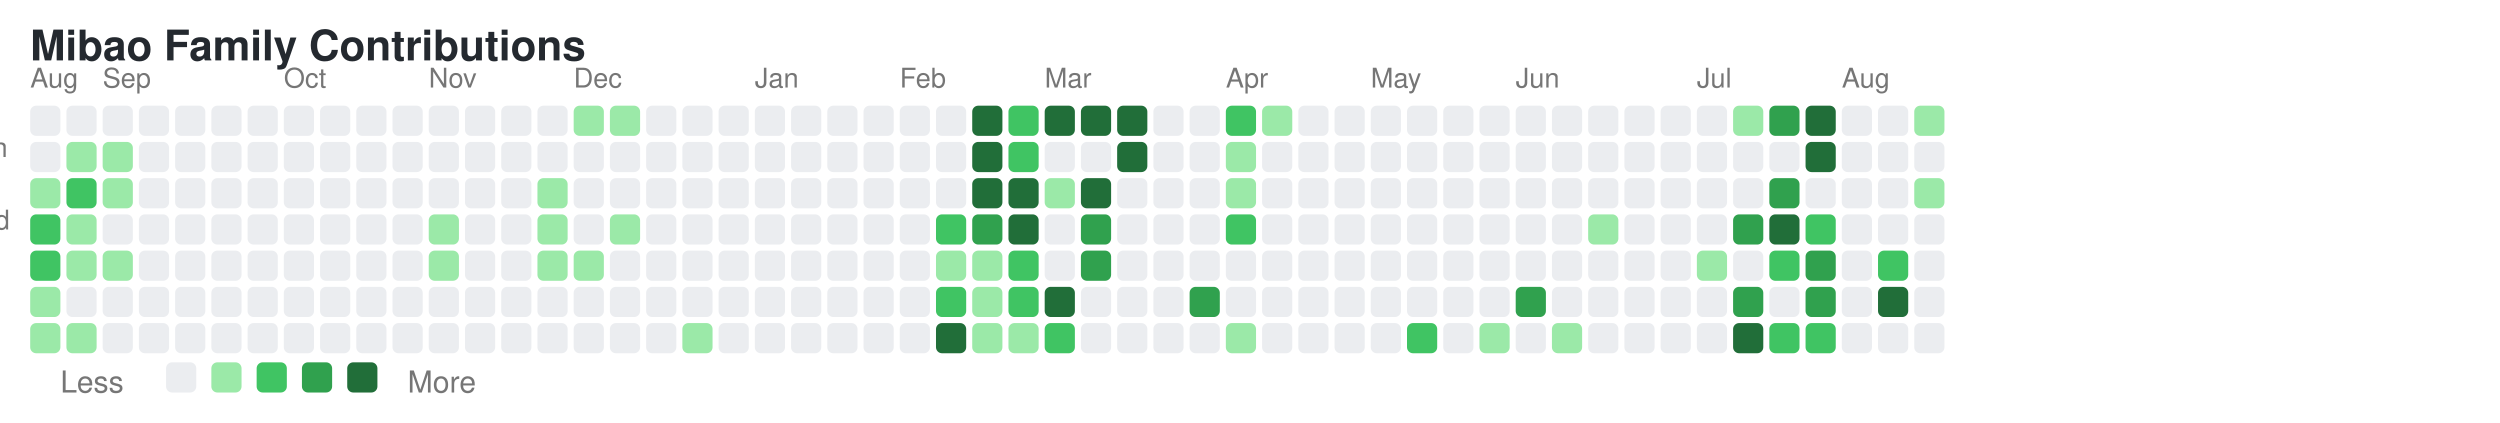
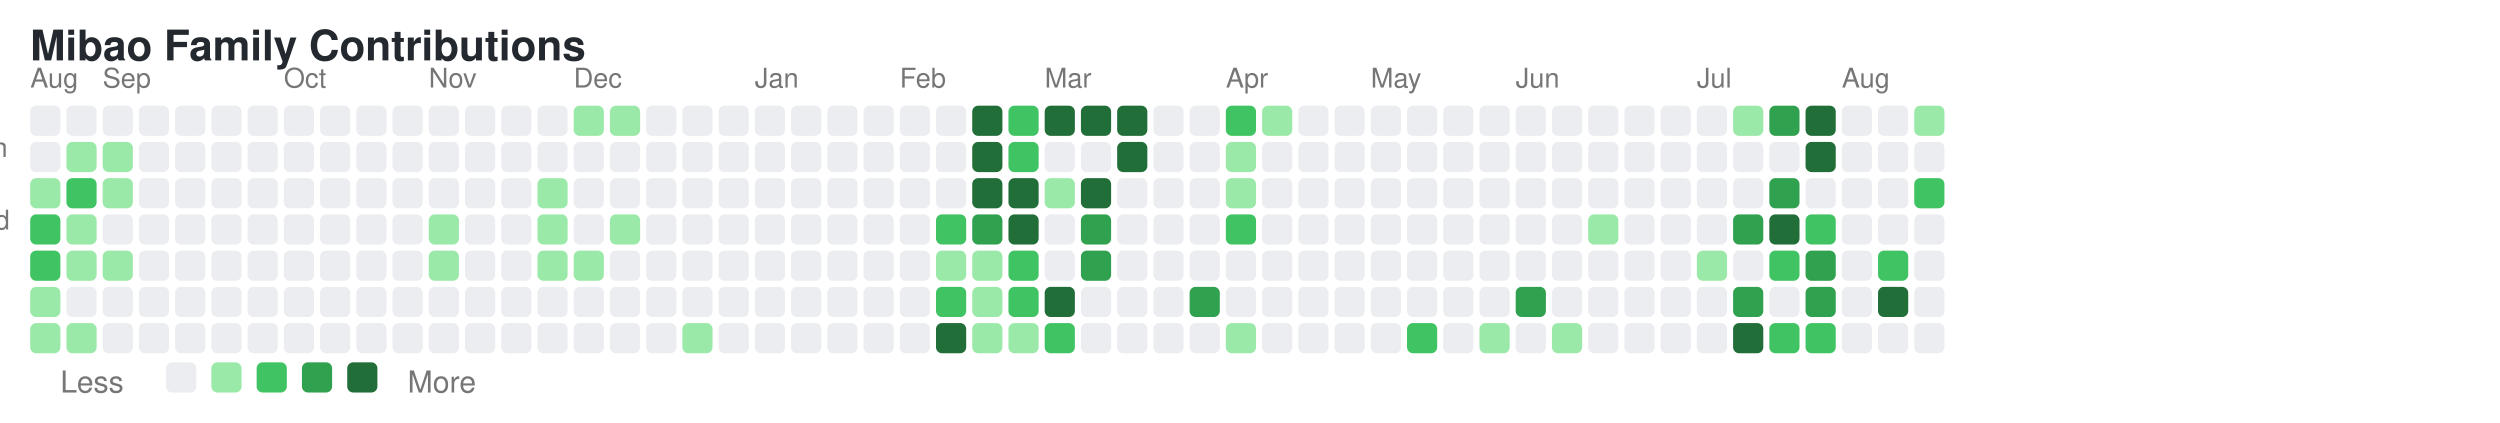
<svg xmlns="http://www.w3.org/2000/svg" width="828" height="140">
  <text x="10" y="20" font-family="-apple-system, BlinkMacSystemFont, Segoe UI, Helvetica, Arial, sans-serif" font-size="14" font-weight="600" fill="#24292f">Mibao Family Contributions</text>
  <g transform="translate(10, 35)">
    <text x="0" y="-6" font-family="-apple-system, BlinkMacSystemFont, Segoe UI, Helvetica, Arial, sans-serif" font-size="9" fill="#767676">Aug</text>
    <text x="24" y="-6" font-family="-apple-system, BlinkMacSystemFont, Segoe UI, Helvetica, Arial, sans-serif" font-size="9" fill="#767676">Sep</text>
    <text x="84" y="-6" font-family="-apple-system, BlinkMacSystemFont, Segoe UI, Helvetica, Arial, sans-serif" font-size="9" fill="#767676">Oct</text>
    <text x="132" y="-6" font-family="-apple-system, BlinkMacSystemFont, Segoe UI, Helvetica, Arial, sans-serif" font-size="9" fill="#767676">Nov</text>
    <text x="180" y="-6" font-family="-apple-system, BlinkMacSystemFont, Segoe UI, Helvetica, Arial, sans-serif" font-size="9" fill="#767676">Dec</text>
    <text x="240" y="-6" font-family="-apple-system, BlinkMacSystemFont, Segoe UI, Helvetica, Arial, sans-serif" font-size="9" fill="#767676">Jan</text>
    <text x="288" y="-6" font-family="-apple-system, BlinkMacSystemFont, Segoe UI, Helvetica, Arial, sans-serif" font-size="9" fill="#767676">Feb</text>
    <text x="336" y="-6" font-family="-apple-system, BlinkMacSystemFont, Segoe UI, Helvetica, Arial, sans-serif" font-size="9" fill="#767676">Mar</text>
    <text x="396" y="-6" font-family="-apple-system, BlinkMacSystemFont, Segoe UI, Helvetica, Arial, sans-serif" font-size="9" fill="#767676">Apr</text>
    <text x="444" y="-6" font-family="-apple-system, BlinkMacSystemFont, Segoe UI, Helvetica, Arial, sans-serif" font-size="9" fill="#767676">May</text>
    <text x="492" y="-6" font-family="-apple-system, BlinkMacSystemFont, Segoe UI, Helvetica, Arial, sans-serif" font-size="9" fill="#767676">Jun</text>
    <text x="552" y="-6" font-family="-apple-system, BlinkMacSystemFont, Segoe UI, Helvetica, Arial, sans-serif" font-size="9" fill="#767676">Jul</text>
    <text x="600" y="-6" font-family="-apple-system, BlinkMacSystemFont, Segoe UI, Helvetica, Arial, sans-serif" font-size="9" fill="#767676">Aug</text>
    <text x="-25" y="17.0" font-family="-apple-system, BlinkMacSystemFont, Segoe UI, Helvetica, Arial, sans-serif" font-size="9" fill="#767676">Mon</text>
    <text x="-25" y="41.0" font-family="-apple-system, BlinkMacSystemFont, Segoe UI, Helvetica, Arial, sans-serif" font-size="9" fill="#767676">Wed</text>
    <text x="-25" y="65.0" font-family="-apple-system, BlinkMacSystemFont, Segoe UI, Helvetica, Arial, sans-serif" font-size="9" fill="#767676">Fri</text>
    <rect x="0" y="0" width="10" height="10" fill="#ebedf0" rx="2" />
    <rect x="0" y="12" width="10" height="10" fill="#ebedf0" rx="2" />
    <rect x="0" y="24" width="10" height="10" fill="#9be9a8" rx="2" />
    <rect x="0" y="36" width="10" height="10" fill="#40c463" rx="2" />
    <rect x="0" y="48" width="10" height="10" fill="#40c463" rx="2" />
    <rect x="0" y="60" width="10" height="10" fill="#9be9a8" rx="2" />
    <rect x="0" y="72" width="10" height="10" fill="#9be9a8" rx="2" />
    <rect x="12" y="0" width="10" height="10" fill="#ebedf0" rx="2" />
    <rect x="12" y="12" width="10" height="10" fill="#9be9a8" rx="2" />
    <rect x="12" y="24" width="10" height="10" fill="#40c463" rx="2" />
    <rect x="12" y="36" width="10" height="10" fill="#9be9a8" rx="2" />
    <rect x="12" y="48" width="10" height="10" fill="#9be9a8" rx="2" />
    <rect x="12" y="60" width="10" height="10" fill="#ebedf0" rx="2" />
    <rect x="12" y="72" width="10" height="10" fill="#9be9a8" rx="2" />
    <rect x="24" y="0" width="10" height="10" fill="#ebedf0" rx="2" />
    <rect x="24" y="12" width="10" height="10" fill="#9be9a8" rx="2" />
    <rect x="24" y="24" width="10" height="10" fill="#9be9a8" rx="2" />
    <rect x="24" y="36" width="10" height="10" fill="#ebedf0" rx="2" />
    <rect x="24" y="48" width="10" height="10" fill="#9be9a8" rx="2" />
    <rect x="24" y="60" width="10" height="10" fill="#ebedf0" rx="2" />
    <rect x="24" y="72" width="10" height="10" fill="#ebedf0" rx="2" />
    <rect x="36" y="0" width="10" height="10" fill="#ebedf0" rx="2" />
    <rect x="36" y="12" width="10" height="10" fill="#ebedf0" rx="2" />
    <rect x="36" y="24" width="10" height="10" fill="#ebedf0" rx="2" />
    <rect x="36" y="36" width="10" height="10" fill="#ebedf0" rx="2" />
    <rect x="36" y="48" width="10" height="10" fill="#ebedf0" rx="2" />
    <rect x="36" y="60" width="10" height="10" fill="#ebedf0" rx="2" />
    <rect x="36" y="72" width="10" height="10" fill="#ebedf0" rx="2" />
    <rect x="48" y="0" width="10" height="10" fill="#ebedf0" rx="2" />
    <rect x="48" y="12" width="10" height="10" fill="#ebedf0" rx="2" />
    <rect x="48" y="24" width="10" height="10" fill="#ebedf0" rx="2" />
    <rect x="48" y="36" width="10" height="10" fill="#ebedf0" rx="2" />
    <rect x="48" y="48" width="10" height="10" fill="#ebedf0" rx="2" />
    <rect x="48" y="60" width="10" height="10" fill="#ebedf0" rx="2" />
    <rect x="48" y="72" width="10" height="10" fill="#ebedf0" rx="2" />
    <rect x="60" y="0" width="10" height="10" fill="#ebedf0" rx="2" />
    <rect x="60" y="12" width="10" height="10" fill="#ebedf0" rx="2" />
    <rect x="60" y="24" width="10" height="10" fill="#ebedf0" rx="2" />
    <rect x="60" y="36" width="10" height="10" fill="#ebedf0" rx="2" />
    <rect x="60" y="48" width="10" height="10" fill="#ebedf0" rx="2" />
    <rect x="60" y="60" width="10" height="10" fill="#ebedf0" rx="2" />
    <rect x="60" y="72" width="10" height="10" fill="#ebedf0" rx="2" />
    <rect x="72" y="0" width="10" height="10" fill="#ebedf0" rx="2" />
    <rect x="72" y="12" width="10" height="10" fill="#ebedf0" rx="2" />
    <rect x="72" y="24" width="10" height="10" fill="#ebedf0" rx="2" />
    <rect x="72" y="36" width="10" height="10" fill="#ebedf0" rx="2" />
    <rect x="72" y="48" width="10" height="10" fill="#ebedf0" rx="2" />
    <rect x="72" y="60" width="10" height="10" fill="#ebedf0" rx="2" />
    <rect x="72" y="72" width="10" height="10" fill="#ebedf0" rx="2" />
    <rect x="84" y="0" width="10" height="10" fill="#ebedf0" rx="2" />
    <rect x="84" y="12" width="10" height="10" fill="#ebedf0" rx="2" />
    <rect x="84" y="24" width="10" height="10" fill="#ebedf0" rx="2" />
    <rect x="84" y="36" width="10" height="10" fill="#ebedf0" rx="2" />
    <rect x="84" y="48" width="10" height="10" fill="#ebedf0" rx="2" />
    <rect x="84" y="60" width="10" height="10" fill="#ebedf0" rx="2" />
    <rect x="84" y="72" width="10" height="10" fill="#ebedf0" rx="2" />
    <rect x="96" y="0" width="10" height="10" fill="#ebedf0" rx="2" />
    <rect x="96" y="12" width="10" height="10" fill="#ebedf0" rx="2" />
    <rect x="96" y="24" width="10" height="10" fill="#ebedf0" rx="2" />
    <rect x="96" y="36" width="10" height="10" fill="#ebedf0" rx="2" />
    <rect x="96" y="48" width="10" height="10" fill="#ebedf0" rx="2" />
    <rect x="96" y="60" width="10" height="10" fill="#ebedf0" rx="2" />
    <rect x="96" y="72" width="10" height="10" fill="#ebedf0" rx="2" />
    <rect x="108" y="0" width="10" height="10" fill="#ebedf0" rx="2" />
    <rect x="108" y="12" width="10" height="10" fill="#ebedf0" rx="2" />
    <rect x="108" y="24" width="10" height="10" fill="#ebedf0" rx="2" />
    <rect x="108" y="36" width="10" height="10" fill="#ebedf0" rx="2" />
    <rect x="108" y="48" width="10" height="10" fill="#ebedf0" rx="2" />
    <rect x="108" y="60" width="10" height="10" fill="#ebedf0" rx="2" />
    <rect x="108" y="72" width="10" height="10" fill="#ebedf0" rx="2" />
    <rect x="120" y="0" width="10" height="10" fill="#ebedf0" rx="2" />
    <rect x="120" y="12" width="10" height="10" fill="#ebedf0" rx="2" />
    <rect x="120" y="24" width="10" height="10" fill="#ebedf0" rx="2" />
    <rect x="120" y="36" width="10" height="10" fill="#ebedf0" rx="2" />
    <rect x="120" y="48" width="10" height="10" fill="#ebedf0" rx="2" />
    <rect x="120" y="60" width="10" height="10" fill="#ebedf0" rx="2" />
    <rect x="120" y="72" width="10" height="10" fill="#ebedf0" rx="2" />
    <rect x="132" y="0" width="10" height="10" fill="#ebedf0" rx="2" />
    <rect x="132" y="12" width="10" height="10" fill="#ebedf0" rx="2" />
    <rect x="132" y="24" width="10" height="10" fill="#ebedf0" rx="2" />
    <rect x="132" y="36" width="10" height="10" fill="#9be9a8" rx="2" />
    <rect x="132" y="48" width="10" height="10" fill="#9be9a8" rx="2" />
    <rect x="132" y="60" width="10" height="10" fill="#ebedf0" rx="2" />
    <rect x="132" y="72" width="10" height="10" fill="#ebedf0" rx="2" />
    <rect x="144" y="0" width="10" height="10" fill="#ebedf0" rx="2" />
    <rect x="144" y="12" width="10" height="10" fill="#ebedf0" rx="2" />
    <rect x="144" y="24" width="10" height="10" fill="#ebedf0" rx="2" />
    <rect x="144" y="36" width="10" height="10" fill="#ebedf0" rx="2" />
    <rect x="144" y="48" width="10" height="10" fill="#ebedf0" rx="2" />
    <rect x="144" y="60" width="10" height="10" fill="#ebedf0" rx="2" />
    <rect x="144" y="72" width="10" height="10" fill="#ebedf0" rx="2" />
    <rect x="156" y="0" width="10" height="10" fill="#ebedf0" rx="2" />
    <rect x="156" y="12" width="10" height="10" fill="#ebedf0" rx="2" />
    <rect x="156" y="24" width="10" height="10" fill="#ebedf0" rx="2" />
    <rect x="156" y="36" width="10" height="10" fill="#ebedf0" rx="2" />
    <rect x="156" y="48" width="10" height="10" fill="#ebedf0" rx="2" />
    <rect x="156" y="60" width="10" height="10" fill="#ebedf0" rx="2" />
    <rect x="156" y="72" width="10" height="10" fill="#ebedf0" rx="2" />
    <rect x="168" y="0" width="10" height="10" fill="#ebedf0" rx="2" />
    <rect x="168" y="12" width="10" height="10" fill="#ebedf0" rx="2" />
    <rect x="168" y="24" width="10" height="10" fill="#9be9a8" rx="2" />
    <rect x="168" y="36" width="10" height="10" fill="#9be9a8" rx="2" />
    <rect x="168" y="48" width="10" height="10" fill="#9be9a8" rx="2" />
    <rect x="168" y="60" width="10" height="10" fill="#ebedf0" rx="2" />
    <rect x="168" y="72" width="10" height="10" fill="#ebedf0" rx="2" />
    <rect x="180" y="0" width="10" height="10" fill="#9be9a8" rx="2" />
    <rect x="180" y="12" width="10" height="10" fill="#ebedf0" rx="2" />
    <rect x="180" y="24" width="10" height="10" fill="#ebedf0" rx="2" />
    <rect x="180" y="36" width="10" height="10" fill="#ebedf0" rx="2" />
    <rect x="180" y="48" width="10" height="10" fill="#9be9a8" rx="2" />
    <rect x="180" y="60" width="10" height="10" fill="#ebedf0" rx="2" />
    <rect x="180" y="72" width="10" height="10" fill="#ebedf0" rx="2" />
    <rect x="192" y="0" width="10" height="10" fill="#9be9a8" rx="2" />
    <rect x="192" y="12" width="10" height="10" fill="#ebedf0" rx="2" />
    <rect x="192" y="24" width="10" height="10" fill="#ebedf0" rx="2" />
    <rect x="192" y="36" width="10" height="10" fill="#9be9a8" rx="2" />
    <rect x="192" y="48" width="10" height="10" fill="#ebedf0" rx="2" />
    <rect x="192" y="60" width="10" height="10" fill="#ebedf0" rx="2" />
    <rect x="192" y="72" width="10" height="10" fill="#ebedf0" rx="2" />
    <rect x="204" y="0" width="10" height="10" fill="#ebedf0" rx="2" />
    <rect x="204" y="12" width="10" height="10" fill="#ebedf0" rx="2" />
    <rect x="204" y="24" width="10" height="10" fill="#ebedf0" rx="2" />
    <rect x="204" y="36" width="10" height="10" fill="#ebedf0" rx="2" />
    <rect x="204" y="48" width="10" height="10" fill="#ebedf0" rx="2" />
    <rect x="204" y="60" width="10" height="10" fill="#ebedf0" rx="2" />
    <rect x="204" y="72" width="10" height="10" fill="#ebedf0" rx="2" />
    <rect x="216" y="0" width="10" height="10" fill="#ebedf0" rx="2" />
    <rect x="216" y="12" width="10" height="10" fill="#ebedf0" rx="2" />
    <rect x="216" y="24" width="10" height="10" fill="#ebedf0" rx="2" />
    <rect x="216" y="36" width="10" height="10" fill="#ebedf0" rx="2" />
    <rect x="216" y="48" width="10" height="10" fill="#ebedf0" rx="2" />
    <rect x="216" y="60" width="10" height="10" fill="#ebedf0" rx="2" />
    <rect x="216" y="72" width="10" height="10" fill="#9be9a8" rx="2" />
    <rect x="228" y="0" width="10" height="10" fill="#ebedf0" rx="2" />
    <rect x="228" y="12" width="10" height="10" fill="#ebedf0" rx="2" />
    <rect x="228" y="24" width="10" height="10" fill="#ebedf0" rx="2" />
    <rect x="228" y="36" width="10" height="10" fill="#ebedf0" rx="2" />
    <rect x="228" y="48" width="10" height="10" fill="#ebedf0" rx="2" />
    <rect x="228" y="60" width="10" height="10" fill="#ebedf0" rx="2" />
    <rect x="228" y="72" width="10" height="10" fill="#ebedf0" rx="2" />
    <rect x="240" y="0" width="10" height="10" fill="#ebedf0" rx="2" />
    <rect x="240" y="12" width="10" height="10" fill="#ebedf0" rx="2" />
    <rect x="240" y="24" width="10" height="10" fill="#ebedf0" rx="2" />
    <rect x="240" y="36" width="10" height="10" fill="#ebedf0" rx="2" />
    <rect x="240" y="48" width="10" height="10" fill="#ebedf0" rx="2" />
    <rect x="240" y="60" width="10" height="10" fill="#ebedf0" rx="2" />
    <rect x="240" y="72" width="10" height="10" fill="#ebedf0" rx="2" />
    <rect x="252" y="0" width="10" height="10" fill="#ebedf0" rx="2" />
    <rect x="252" y="12" width="10" height="10" fill="#ebedf0" rx="2" />
    <rect x="252" y="24" width="10" height="10" fill="#ebedf0" rx="2" />
    <rect x="252" y="36" width="10" height="10" fill="#ebedf0" rx="2" />
    <rect x="252" y="48" width="10" height="10" fill="#ebedf0" rx="2" />
    <rect x="252" y="60" width="10" height="10" fill="#ebedf0" rx="2" />
    <rect x="252" y="72" width="10" height="10" fill="#ebedf0" rx="2" />
    <rect x="264" y="0" width="10" height="10" fill="#ebedf0" rx="2" />
    <rect x="264" y="12" width="10" height="10" fill="#ebedf0" rx="2" />
    <rect x="264" y="24" width="10" height="10" fill="#ebedf0" rx="2" />
    <rect x="264" y="36" width="10" height="10" fill="#ebedf0" rx="2" />
    <rect x="264" y="48" width="10" height="10" fill="#ebedf0" rx="2" />
    <rect x="264" y="60" width="10" height="10" fill="#ebedf0" rx="2" />
    <rect x="264" y="72" width="10" height="10" fill="#ebedf0" rx="2" />
    <rect x="276" y="0" width="10" height="10" fill="#ebedf0" rx="2" />
    <rect x="276" y="12" width="10" height="10" fill="#ebedf0" rx="2" />
    <rect x="276" y="24" width="10" height="10" fill="#ebedf0" rx="2" />
    <rect x="276" y="36" width="10" height="10" fill="#ebedf0" rx="2" />
    <rect x="276" y="48" width="10" height="10" fill="#ebedf0" rx="2" />
    <rect x="276" y="60" width="10" height="10" fill="#ebedf0" rx="2" />
    <rect x="276" y="72" width="10" height="10" fill="#ebedf0" rx="2" />
    <rect x="288" y="0" width="10" height="10" fill="#ebedf0" rx="2" />
    <rect x="288" y="12" width="10" height="10" fill="#ebedf0" rx="2" />
    <rect x="288" y="24" width="10" height="10" fill="#ebedf0" rx="2" />
    <rect x="288" y="36" width="10" height="10" fill="#ebedf0" rx="2" />
    <rect x="288" y="48" width="10" height="10" fill="#ebedf0" rx="2" />
    <rect x="288" y="60" width="10" height="10" fill="#ebedf0" rx="2" />
    <rect x="288" y="72" width="10" height="10" fill="#ebedf0" rx="2" />
    <rect x="300" y="0" width="10" height="10" fill="#ebedf0" rx="2" />
    <rect x="300" y="12" width="10" height="10" fill="#ebedf0" rx="2" />
    <rect x="300" y="24" width="10" height="10" fill="#ebedf0" rx="2" />
    <rect x="300" y="36" width="10" height="10" fill="#40c463" rx="2" />
    <rect x="300" y="48" width="10" height="10" fill="#9be9a8" rx="2" />
    <rect x="300" y="60" width="10" height="10" fill="#40c463" rx="2" />
    <rect x="300" y="72" width="10" height="10" fill="#216e39" rx="2" />
    <rect x="312" y="0" width="10" height="10" fill="#216e39" rx="2" />
    <rect x="312" y="12" width="10" height="10" fill="#216e39" rx="2" />
    <rect x="312" y="24" width="10" height="10" fill="#216e39" rx="2" />
    <rect x="312" y="36" width="10" height="10" fill="#30a14e" rx="2" />
    <rect x="312" y="48" width="10" height="10" fill="#9be9a8" rx="2" />
    <rect x="312" y="60" width="10" height="10" fill="#9be9a8" rx="2" />
    <rect x="312" y="72" width="10" height="10" fill="#9be9a8" rx="2" />
    <rect x="324" y="0" width="10" height="10" fill="#40c463" rx="2" />
    <rect x="324" y="12" width="10" height="10" fill="#40c463" rx="2" />
    <rect x="324" y="24" width="10" height="10" fill="#216e39" rx="2" />
    <rect x="324" y="36" width="10" height="10" fill="#216e39" rx="2" />
    <rect x="324" y="48" width="10" height="10" fill="#40c463" rx="2" />
    <rect x="324" y="60" width="10" height="10" fill="#40c463" rx="2" />
    <rect x="324" y="72" width="10" height="10" fill="#9be9a8" rx="2" />
    <rect x="336" y="0" width="10" height="10" fill="#216e39" rx="2" />
    <rect x="336" y="12" width="10" height="10" fill="#ebedf0" rx="2" />
    <rect x="336" y="24" width="10" height="10" fill="#9be9a8" rx="2" />
    <rect x="336" y="36" width="10" height="10" fill="#ebedf0" rx="2" />
    <rect x="336" y="48" width="10" height="10" fill="#ebedf0" rx="2" />
    <rect x="336" y="60" width="10" height="10" fill="#216e39" rx="2" />
    <rect x="336" y="72" width="10" height="10" fill="#40c463" rx="2" />
    <rect x="348" y="0" width="10" height="10" fill="#216e39" rx="2" />
    <rect x="348" y="12" width="10" height="10" fill="#ebedf0" rx="2" />
    <rect x="348" y="24" width="10" height="10" fill="#216e39" rx="2" />
    <rect x="348" y="36" width="10" height="10" fill="#30a14e" rx="2" />
    <rect x="348" y="48" width="10" height="10" fill="#30a14e" rx="2" />
    <rect x="348" y="60" width="10" height="10" fill="#ebedf0" rx="2" />
    <rect x="348" y="72" width="10" height="10" fill="#ebedf0" rx="2" />
    <rect x="360" y="0" width="10" height="10" fill="#216e39" rx="2" />
    <rect x="360" y="12" width="10" height="10" fill="#216e39" rx="2" />
    <rect x="360" y="24" width="10" height="10" fill="#ebedf0" rx="2" />
    <rect x="360" y="36" width="10" height="10" fill="#ebedf0" rx="2" />
    <rect x="360" y="48" width="10" height="10" fill="#ebedf0" rx="2" />
    <rect x="360" y="60" width="10" height="10" fill="#ebedf0" rx="2" />
    <rect x="360" y="72" width="10" height="10" fill="#ebedf0" rx="2" />
    <rect x="372" y="0" width="10" height="10" fill="#ebedf0" rx="2" />
    <rect x="372" y="12" width="10" height="10" fill="#ebedf0" rx="2" />
    <rect x="372" y="24" width="10" height="10" fill="#ebedf0" rx="2" />
    <rect x="372" y="36" width="10" height="10" fill="#ebedf0" rx="2" />
    <rect x="372" y="48" width="10" height="10" fill="#ebedf0" rx="2" />
    <rect x="372" y="60" width="10" height="10" fill="#ebedf0" rx="2" />
    <rect x="372" y="72" width="10" height="10" fill="#ebedf0" rx="2" />
    <rect x="384" y="0" width="10" height="10" fill="#ebedf0" rx="2" />
    <rect x="384" y="12" width="10" height="10" fill="#ebedf0" rx="2" />
    <rect x="384" y="24" width="10" height="10" fill="#ebedf0" rx="2" />
    <rect x="384" y="36" width="10" height="10" fill="#ebedf0" rx="2" />
    <rect x="384" y="48" width="10" height="10" fill="#ebedf0" rx="2" />
    <rect x="384" y="60" width="10" height="10" fill="#30a14e" rx="2" />
    <rect x="384" y="72" width="10" height="10" fill="#ebedf0" rx="2" />
    <rect x="396" y="0" width="10" height="10" fill="#40c463" rx="2" />
    <rect x="396" y="12" width="10" height="10" fill="#9be9a8" rx="2" />
    <rect x="396" y="24" width="10" height="10" fill="#9be9a8" rx="2" />
    <rect x="396" y="36" width="10" height="10" fill="#40c463" rx="2" />
    <rect x="396" y="48" width="10" height="10" fill="#ebedf0" rx="2" />
    <rect x="396" y="60" width="10" height="10" fill="#ebedf0" rx="2" />
    <rect x="396" y="72" width="10" height="10" fill="#9be9a8" rx="2" />
    <rect x="408" y="0" width="10" height="10" fill="#9be9a8" rx="2" />
    <rect x="408" y="12" width="10" height="10" fill="#ebedf0" rx="2" />
    <rect x="408" y="24" width="10" height="10" fill="#ebedf0" rx="2" />
    <rect x="408" y="36" width="10" height="10" fill="#ebedf0" rx="2" />
    <rect x="408" y="48" width="10" height="10" fill="#ebedf0" rx="2" />
    <rect x="408" y="60" width="10" height="10" fill="#ebedf0" rx="2" />
    <rect x="408" y="72" width="10" height="10" fill="#ebedf0" rx="2" />
    <rect x="420" y="0" width="10" height="10" fill="#ebedf0" rx="2" />
    <rect x="420" y="12" width="10" height="10" fill="#ebedf0" rx="2" />
    <rect x="420" y="24" width="10" height="10" fill="#ebedf0" rx="2" />
    <rect x="420" y="36" width="10" height="10" fill="#ebedf0" rx="2" />
    <rect x="420" y="48" width="10" height="10" fill="#ebedf0" rx="2" />
    <rect x="420" y="60" width="10" height="10" fill="#ebedf0" rx="2" />
    <rect x="420" y="72" width="10" height="10" fill="#ebedf0" rx="2" />
    <rect x="432" y="0" width="10" height="10" fill="#ebedf0" rx="2" />
    <rect x="432" y="12" width="10" height="10" fill="#ebedf0" rx="2" />
    <rect x="432" y="24" width="10" height="10" fill="#ebedf0" rx="2" />
    <rect x="432" y="36" width="10" height="10" fill="#ebedf0" rx="2" />
    <rect x="432" y="48" width="10" height="10" fill="#ebedf0" rx="2" />
    <rect x="432" y="60" width="10" height="10" fill="#ebedf0" rx="2" />
    <rect x="432" y="72" width="10" height="10" fill="#ebedf0" rx="2" />
    <rect x="444" y="0" width="10" height="10" fill="#ebedf0" rx="2" />
    <rect x="444" y="12" width="10" height="10" fill="#ebedf0" rx="2" />
    <rect x="444" y="24" width="10" height="10" fill="#ebedf0" rx="2" />
    <rect x="444" y="36" width="10" height="10" fill="#ebedf0" rx="2" />
    <rect x="444" y="48" width="10" height="10" fill="#ebedf0" rx="2" />
    <rect x="444" y="60" width="10" height="10" fill="#ebedf0" rx="2" />
    <rect x="444" y="72" width="10" height="10" fill="#ebedf0" rx="2" />
    <rect x="456" y="0" width="10" height="10" fill="#ebedf0" rx="2" />
    <rect x="456" y="12" width="10" height="10" fill="#ebedf0" rx="2" />
    <rect x="456" y="24" width="10" height="10" fill="#ebedf0" rx="2" />
    <rect x="456" y="36" width="10" height="10" fill="#ebedf0" rx="2" />
    <rect x="456" y="48" width="10" height="10" fill="#ebedf0" rx="2" />
    <rect x="456" y="60" width="10" height="10" fill="#ebedf0" rx="2" />
    <rect x="456" y="72" width="10" height="10" fill="#40c463" rx="2" />
    <rect x="468" y="0" width="10" height="10" fill="#ebedf0" rx="2" />
    <rect x="468" y="12" width="10" height="10" fill="#ebedf0" rx="2" />
    <rect x="468" y="24" width="10" height="10" fill="#ebedf0" rx="2" />
    <rect x="468" y="36" width="10" height="10" fill="#ebedf0" rx="2" />
    <rect x="468" y="48" width="10" height="10" fill="#ebedf0" rx="2" />
    <rect x="468" y="60" width="10" height="10" fill="#ebedf0" rx="2" />
    <rect x="468" y="72" width="10" height="10" fill="#ebedf0" rx="2" />
    <rect x="480" y="0" width="10" height="10" fill="#ebedf0" rx="2" />
    <rect x="480" y="12" width="10" height="10" fill="#ebedf0" rx="2" />
    <rect x="480" y="24" width="10" height="10" fill="#ebedf0" rx="2" />
    <rect x="480" y="36" width="10" height="10" fill="#ebedf0" rx="2" />
    <rect x="480" y="48" width="10" height="10" fill="#ebedf0" rx="2" />
    <rect x="480" y="60" width="10" height="10" fill="#ebedf0" rx="2" />
    <rect x="480" y="72" width="10" height="10" fill="#9be9a8" rx="2" />
    <rect x="492" y="0" width="10" height="10" fill="#ebedf0" rx="2" />
    <rect x="492" y="12" width="10" height="10" fill="#ebedf0" rx="2" />
    <rect x="492" y="24" width="10" height="10" fill="#ebedf0" rx="2" />
    <rect x="492" y="36" width="10" height="10" fill="#ebedf0" rx="2" />
    <rect x="492" y="48" width="10" height="10" fill="#ebedf0" rx="2" />
    <rect x="492" y="60" width="10" height="10" fill="#30a14e" rx="2" />
    <rect x="492" y="72" width="10" height="10" fill="#ebedf0" rx="2" />
    <rect x="504" y="0" width="10" height="10" fill="#ebedf0" rx="2" />
    <rect x="504" y="12" width="10" height="10" fill="#ebedf0" rx="2" />
    <rect x="504" y="24" width="10" height="10" fill="#ebedf0" rx="2" />
    <rect x="504" y="36" width="10" height="10" fill="#ebedf0" rx="2" />
    <rect x="504" y="48" width="10" height="10" fill="#ebedf0" rx="2" />
    <rect x="504" y="60" width="10" height="10" fill="#ebedf0" rx="2" />
    <rect x="504" y="72" width="10" height="10" fill="#9be9a8" rx="2" />
    <rect x="516" y="0" width="10" height="10" fill="#ebedf0" rx="2" />
    <rect x="516" y="12" width="10" height="10" fill="#ebedf0" rx="2" />
    <rect x="516" y="24" width="10" height="10" fill="#ebedf0" rx="2" />
    <rect x="516" y="36" width="10" height="10" fill="#9be9a8" rx="2" />
    <rect x="516" y="48" width="10" height="10" fill="#ebedf0" rx="2" />
    <rect x="516" y="60" width="10" height="10" fill="#ebedf0" rx="2" />
    <rect x="516" y="72" width="10" height="10" fill="#ebedf0" rx="2" />
    <rect x="528" y="0" width="10" height="10" fill="#ebedf0" rx="2" />
    <rect x="528" y="12" width="10" height="10" fill="#ebedf0" rx="2" />
    <rect x="528" y="24" width="10" height="10" fill="#ebedf0" rx="2" />
    <rect x="528" y="36" width="10" height="10" fill="#ebedf0" rx="2" />
    <rect x="528" y="48" width="10" height="10" fill="#ebedf0" rx="2" />
    <rect x="528" y="60" width="10" height="10" fill="#ebedf0" rx="2" />
    <rect x="528" y="72" width="10" height="10" fill="#ebedf0" rx="2" />
    <rect x="540" y="0" width="10" height="10" fill="#ebedf0" rx="2" />
    <rect x="540" y="12" width="10" height="10" fill="#ebedf0" rx="2" />
    <rect x="540" y="24" width="10" height="10" fill="#ebedf0" rx="2" />
    <rect x="540" y="36" width="10" height="10" fill="#ebedf0" rx="2" />
    <rect x="540" y="48" width="10" height="10" fill="#ebedf0" rx="2" />
    <rect x="540" y="60" width="10" height="10" fill="#ebedf0" rx="2" />
    <rect x="540" y="72" width="10" height="10" fill="#ebedf0" rx="2" />
    <rect x="552" y="0" width="10" height="10" fill="#ebedf0" rx="2" />
    <rect x="552" y="12" width="10" height="10" fill="#ebedf0" rx="2" />
    <rect x="552" y="24" width="10" height="10" fill="#ebedf0" rx="2" />
    <rect x="552" y="36" width="10" height="10" fill="#ebedf0" rx="2" />
    <rect x="552" y="48" width="10" height="10" fill="#9be9a8" rx="2" />
    <rect x="552" y="60" width="10" height="10" fill="#ebedf0" rx="2" />
    <rect x="552" y="72" width="10" height="10" fill="#ebedf0" rx="2" />
    <rect x="564" y="0" width="10" height="10" fill="#9be9a8" rx="2" />
    <rect x="564" y="12" width="10" height="10" fill="#ebedf0" rx="2" />
    <rect x="564" y="24" width="10" height="10" fill="#ebedf0" rx="2" />
    <rect x="564" y="36" width="10" height="10" fill="#30a14e" rx="2" />
    <rect x="564" y="48" width="10" height="10" fill="#ebedf0" rx="2" />
    <rect x="564" y="60" width="10" height="10" fill="#30a14e" rx="2" />
    <rect x="564" y="72" width="10" height="10" fill="#216e39" rx="2" />
    <rect x="576" y="0" width="10" height="10" fill="#30a14e" rx="2" />
    <rect x="576" y="12" width="10" height="10" fill="#ebedf0" rx="2" />
    <rect x="576" y="24" width="10" height="10" fill="#30a14e" rx="2" />
    <rect x="576" y="36" width="10" height="10" fill="#216e39" rx="2" />
    <rect x="576" y="48" width="10" height="10" fill="#40c463" rx="2" />
    <rect x="576" y="60" width="10" height="10" fill="#ebedf0" rx="2" />
    <rect x="576" y="72" width="10" height="10" fill="#40c463" rx="2" />
    <rect x="588" y="0" width="10" height="10" fill="#216e39" rx="2" />
    <rect x="588" y="12" width="10" height="10" fill="#216e39" rx="2" />
    <rect x="588" y="24" width="10" height="10" fill="#ebedf0" rx="2" />
    <rect x="588" y="36" width="10" height="10" fill="#40c463" rx="2" />
    <rect x="588" y="48" width="10" height="10" fill="#30a14e" rx="2" />
    <rect x="588" y="60" width="10" height="10" fill="#30a14e" rx="2" />
    <rect x="588" y="72" width="10" height="10" fill="#40c463" rx="2" />
    <rect x="600" y="0" width="10" height="10" fill="#ebedf0" rx="2" />
    <rect x="600" y="12" width="10" height="10" fill="#ebedf0" rx="2" />
    <rect x="600" y="24" width="10" height="10" fill="#ebedf0" rx="2" />
    <rect x="600" y="36" width="10" height="10" fill="#ebedf0" rx="2" />
    <rect x="600" y="48" width="10" height="10" fill="#ebedf0" rx="2" />
    <rect x="600" y="60" width="10" height="10" fill="#ebedf0" rx="2" />
    <rect x="600" y="72" width="10" height="10" fill="#ebedf0" rx="2" />
    <rect x="612" y="0" width="10" height="10" fill="#ebedf0" rx="2" />
    <rect x="612" y="12" width="10" height="10" fill="#ebedf0" rx="2" />
    <rect x="612" y="24" width="10" height="10" fill="#ebedf0" rx="2" />
    <rect x="612" y="36" width="10" height="10" fill="#ebedf0" rx="2" />
    <rect x="612" y="48" width="10" height="10" fill="#40c463" rx="2" />
    <rect x="612" y="60" width="10" height="10" fill="#216e39" rx="2" />
    <rect x="612" y="72" width="10" height="10" fill="#ebedf0" rx="2" />
    <rect x="624" y="0" width="10" height="10" fill="#9be9a8" rx="2" />
    <rect x="624" y="12" width="10" height="10" fill="#ebedf0" rx="2" />
-     <rect x="624" y="24" width="10" height="10" fill="#9be9a8" rx="2" />
+     <rect x="624" y="24" width="10" height="10" fill="#40c463" rx="2" />
    <rect x="624" y="36" width="10" height="10" fill="#ebedf0" rx="2" />
    <rect x="624" y="48" width="10" height="10" fill="#ebedf0" rx="2" />
    <rect x="624" y="60" width="10" height="10" fill="#ebedf0" rx="2" />
    <rect x="624" y="72" width="10" height="10" fill="#ebedf0" rx="2" />
    <text x="10" y="95" font-family="-apple-system, BlinkMacSystemFont, Segoe UI, Helvetica, Arial, sans-serif" font-size="10" fill="#767676">Less</text>
    <rect x="45" y="85" width="10" height="10" fill="#ebedf0" rx="2" />
    <rect x="60" y="85" width="10" height="10" fill="#9be9a8" rx="2" />
    <rect x="75" y="85" width="10" height="10" fill="#40c463" rx="2" />
    <rect x="90" y="85" width="10" height="10" fill="#30a14e" rx="2" />
    <rect x="105" y="85" width="10" height="10" fill="#216e39" rx="2" />
    <text x="125" y="95" font-family="-apple-system, BlinkMacSystemFont, Segoe UI, Helvetica, Arial, sans-serif" font-size="10" fill="#767676">More</text>
  </g>
</svg>
